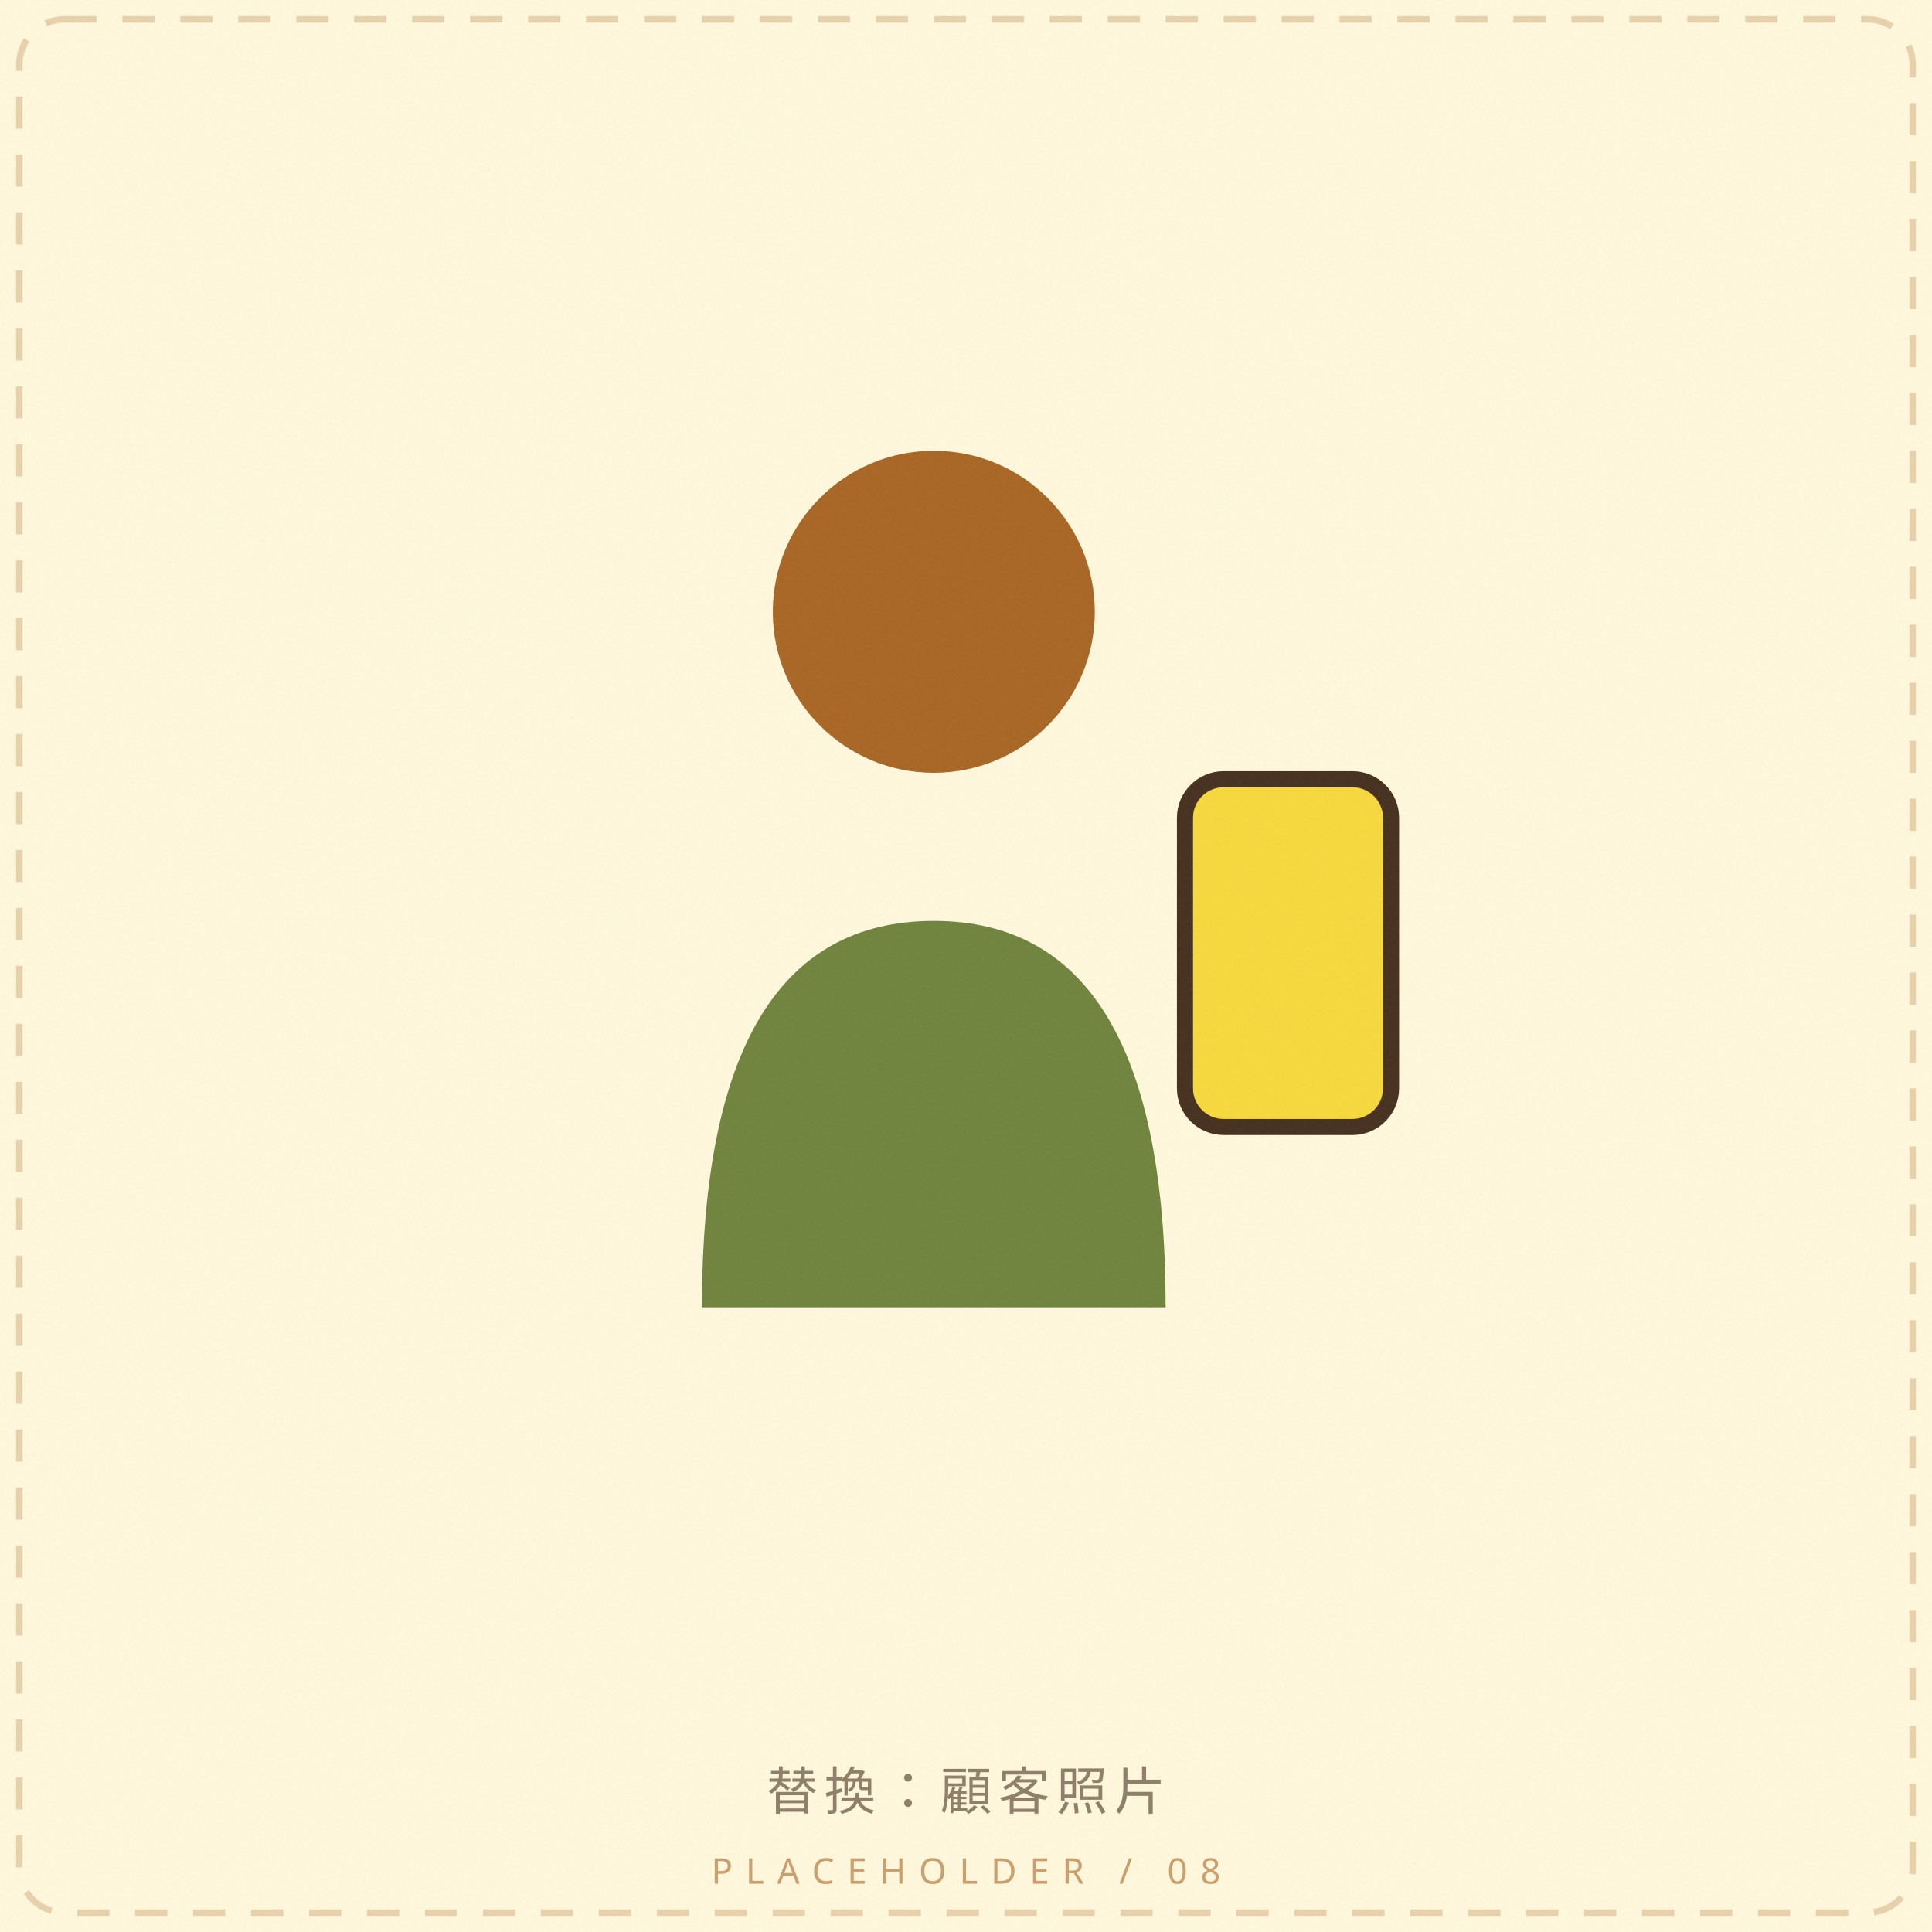
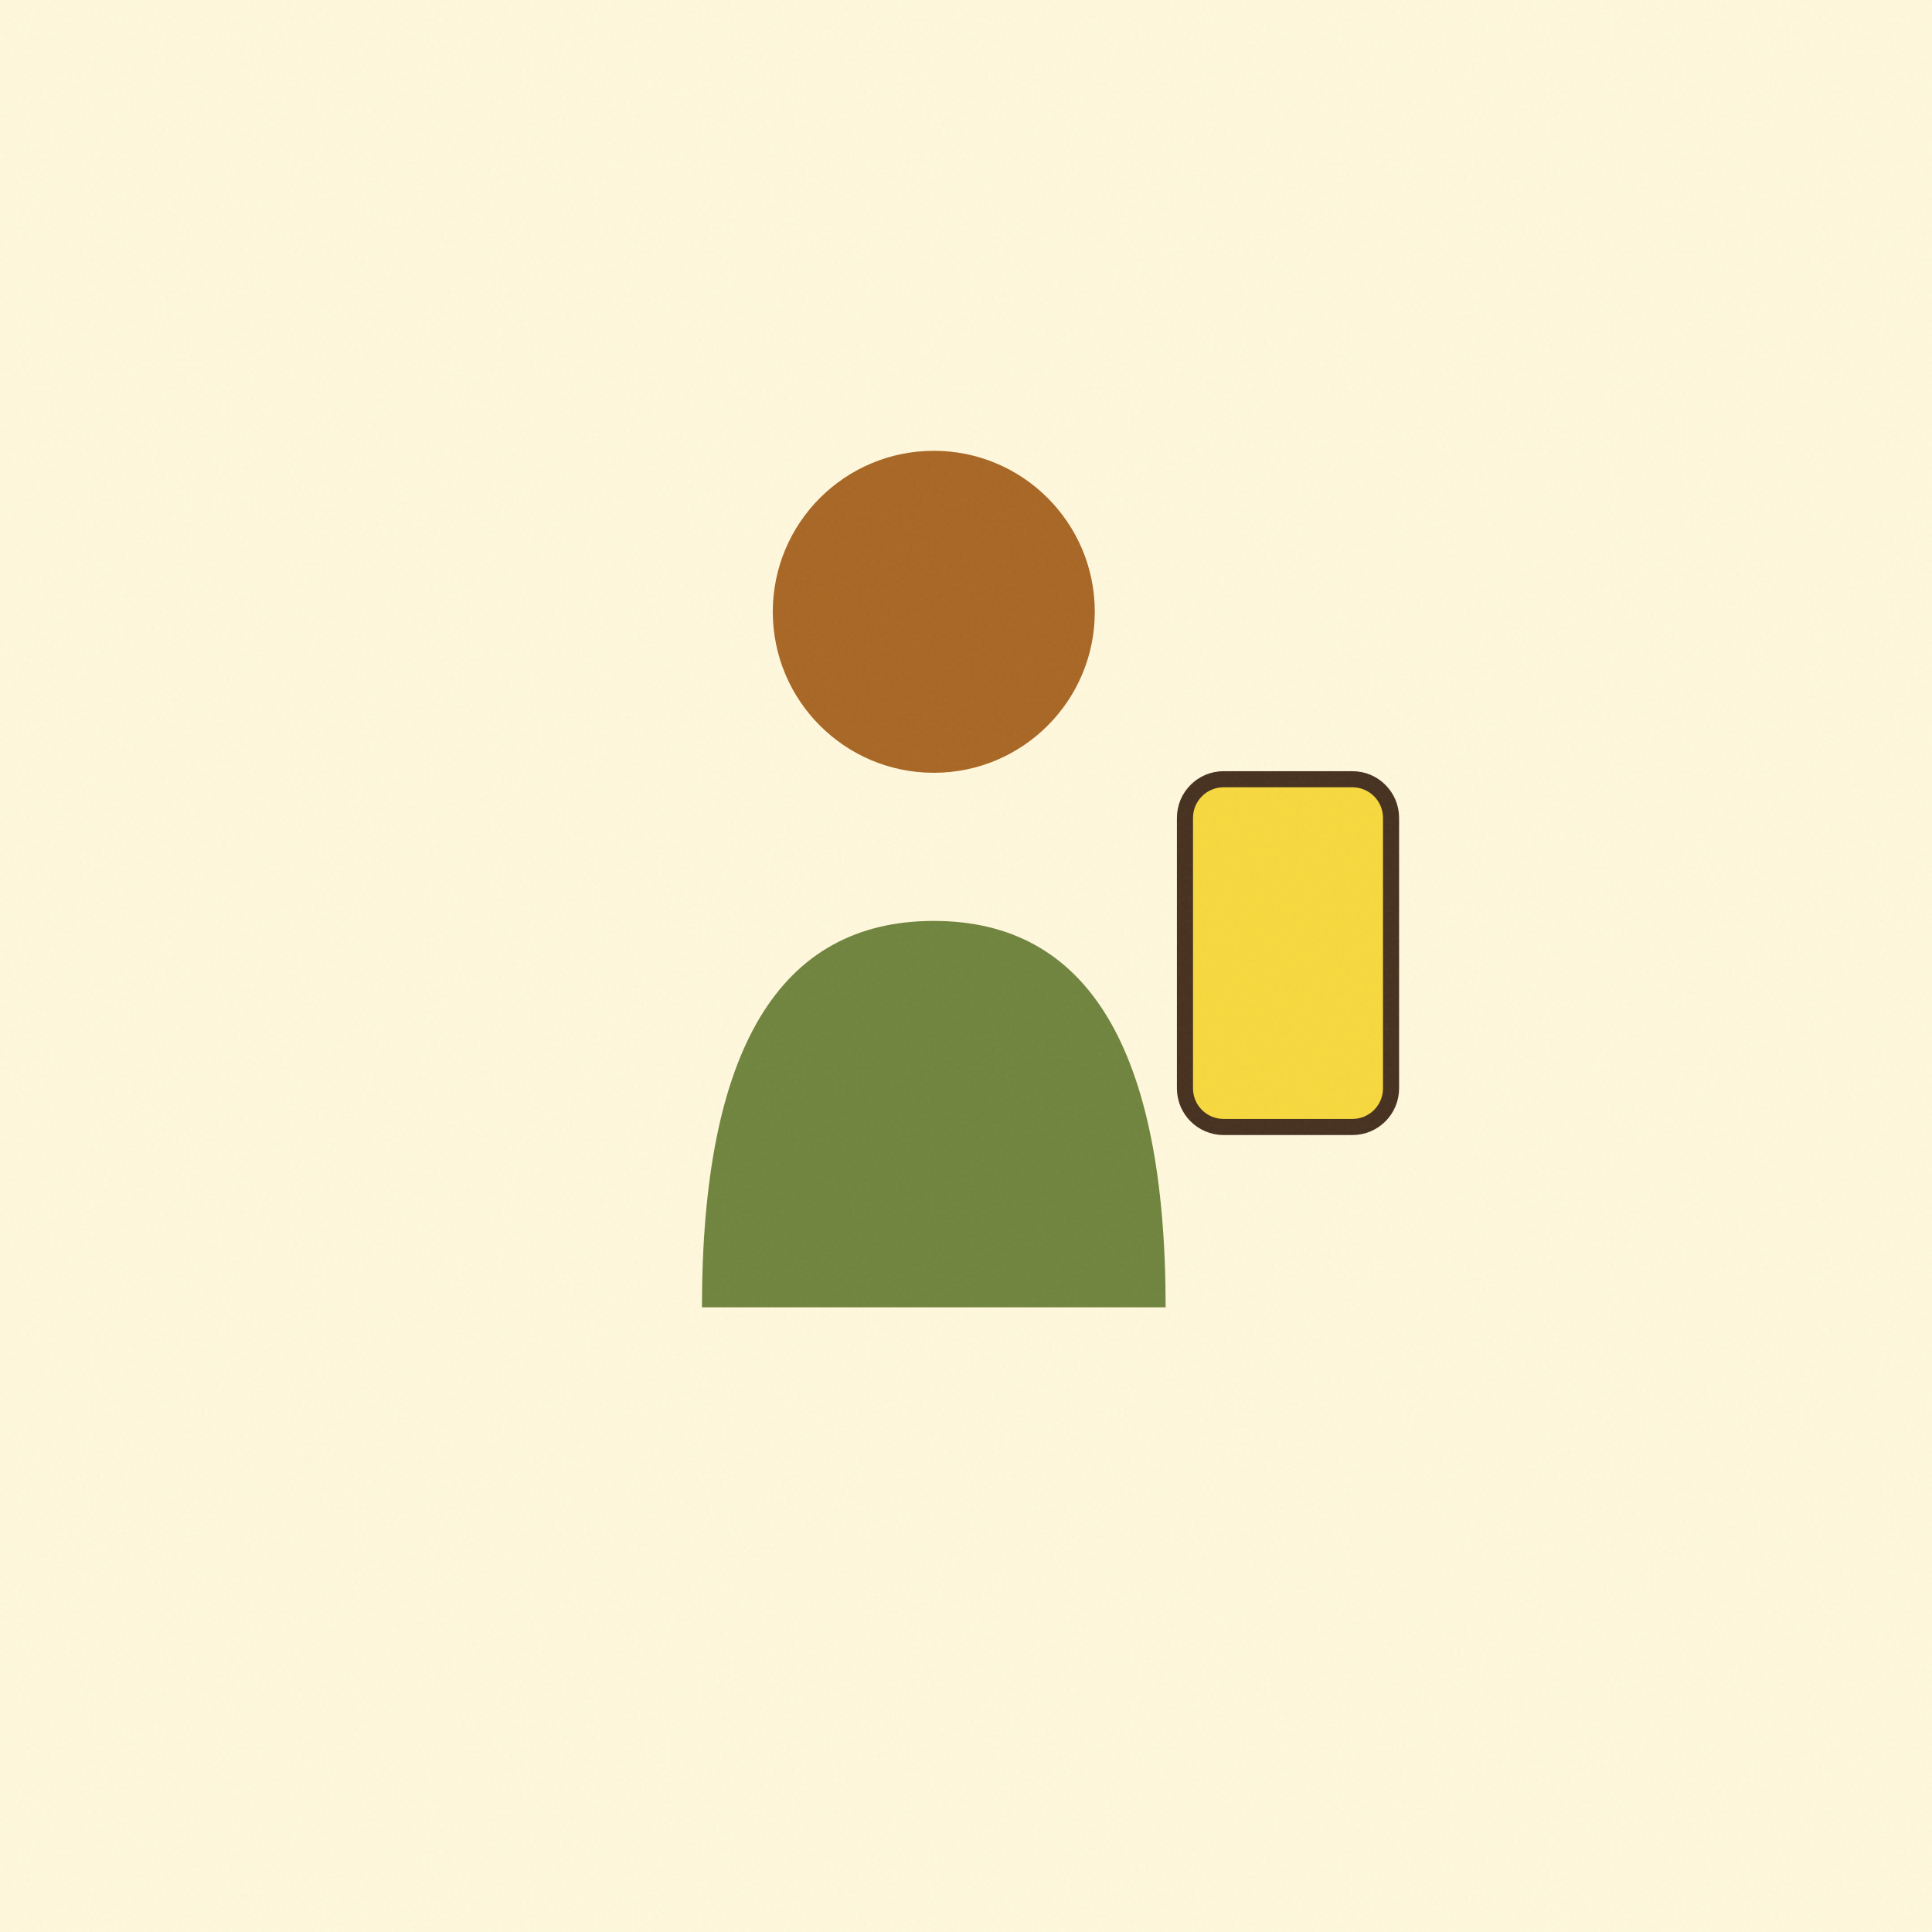
- <svg xmlns="http://www.w3.org/2000/svg" viewBox="0 0 600 600" width="600" height="600" role="img" aria-label="替換：顧客照片">
+ <svg xmlns="http://www.w3.org/2000/svg" viewBox="0 0 600 600" width="600" height="600" role="img" aria-label="顧客照片">
  <defs>
    <linearGradient id="tea" x1="0" y1="0" x2="0" y2="1">
      <stop offset="0%" stop-color="#C98D47" />
      <stop offset="60%" stop-color="#A86624" />
      <stop offset="100%" stop-color="#8A5019" />
    </linearGradient>
    <linearGradient id="sky" x1="0" y1="0" x2="0" y2="1">
      <stop offset="0%" stop-color="#FFF3C4" />
      <stop offset="100%" stop-color="#FAF8F1" />
    </linearGradient>
    <radialGradient id="lemonG" cx="35%" cy="30%">
      <stop offset="0%" stop-color="#FFF0A8" />
      <stop offset="70%" stop-color="#F7D83D" />
      <stop offset="100%" stop-color="#E2BD1E" />
    </radialGradient>
    <filter id="grain">
      <feTurbulence type="fractalNoise" baseFrequency="0.9" numOctaves="2" />
    </filter>
  </defs>
  <rect width="600" height="600" fill="#FFF8DC" />
  <g transform="translate(290 278)">
    <circle cy="-88" r="50" fill="#A86624" />
    <path d="M -72 128 q 0 -120 72 -120 q 72 0 72 120 z" fill="#6F843D" />
    <rect x="78" y="-36" width="64" height="108" rx="12" fill="#F7D83D" stroke="#46301F" stroke-width="5" />
  </g>
  <rect width="600" height="600" filter="url(#grain)" opacity="0.05" />
-   <g opacity="0.6" font-family="'Noto Sans TC','PingFang TC','Microsoft JhengHei',sans-serif">
-     <text x="300" y="562" text-anchor="middle" font-size="16" fill="#46301F" letter-spacing="2">替換：顧客照片</text>
-     <text x="300" y="585" text-anchor="middle" font-size="11" fill="#A86624" letter-spacing="4">PLACEHOLDER / 08</text>
-   </g>
-   <rect x="6" y="6" width="588" height="588" fill="none" stroke="#A86624" stroke-opacity="0.26" stroke-width="2" stroke-dasharray="10 8" rx="14" />
</svg>
